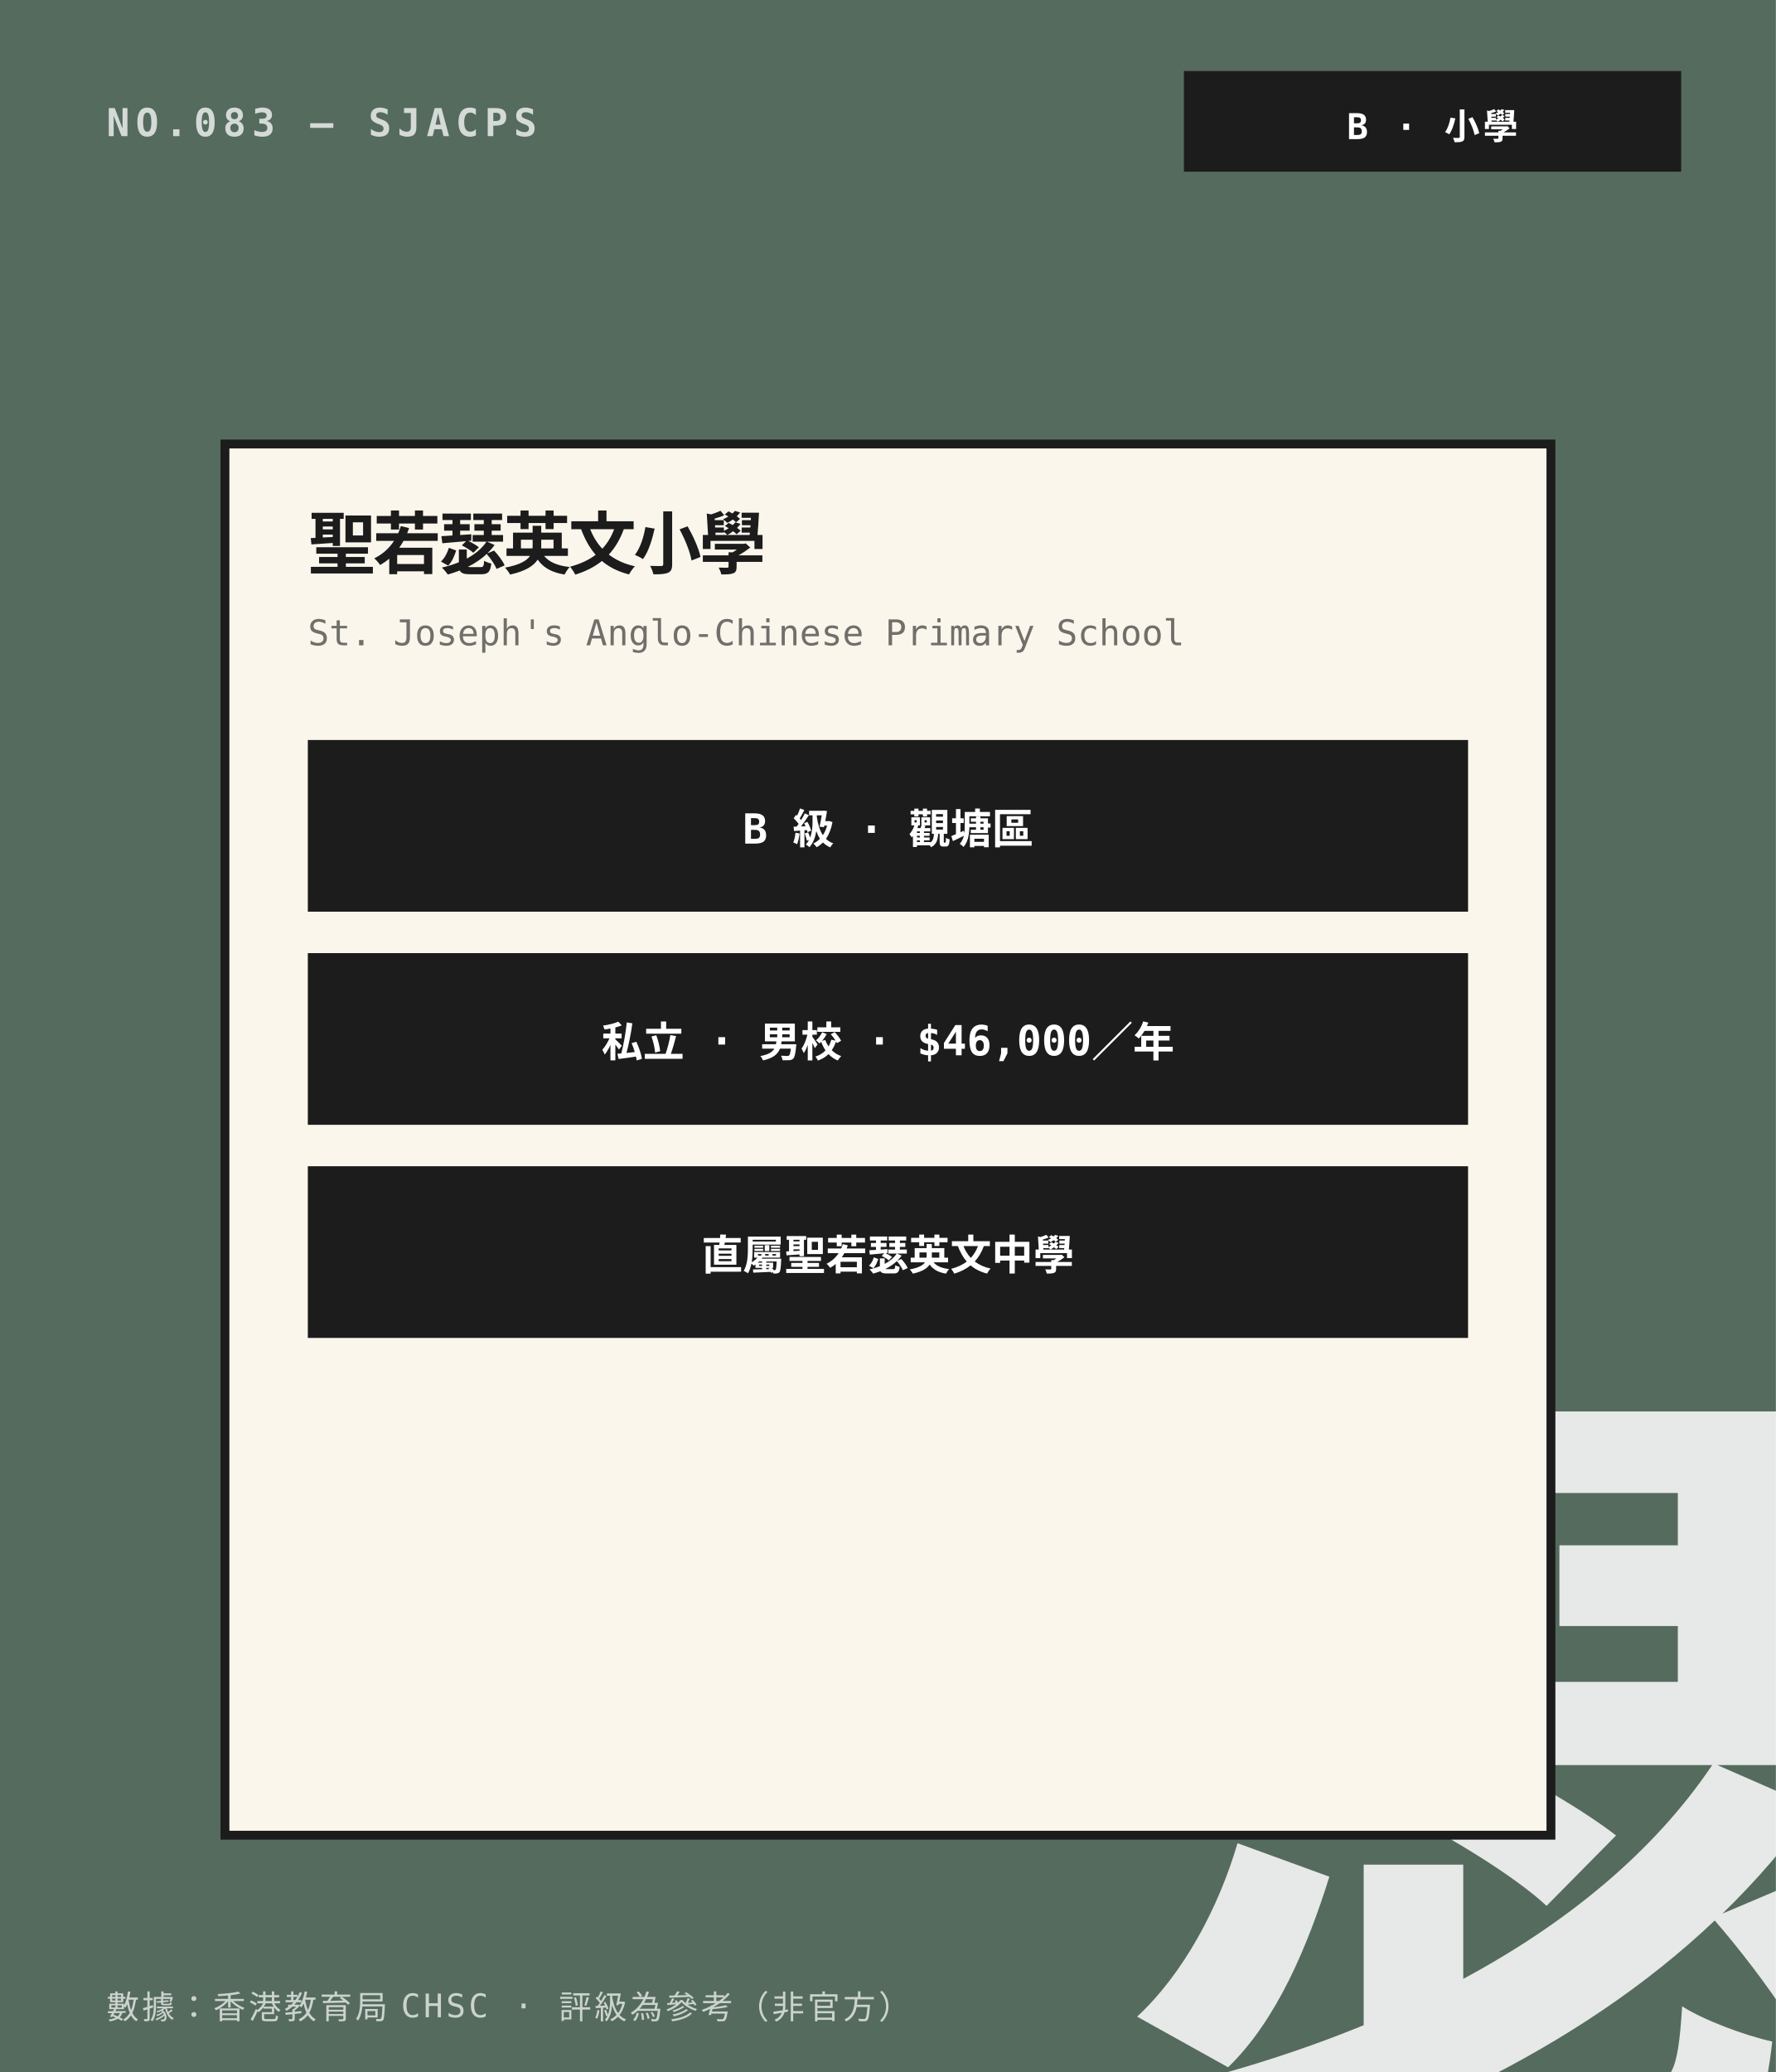
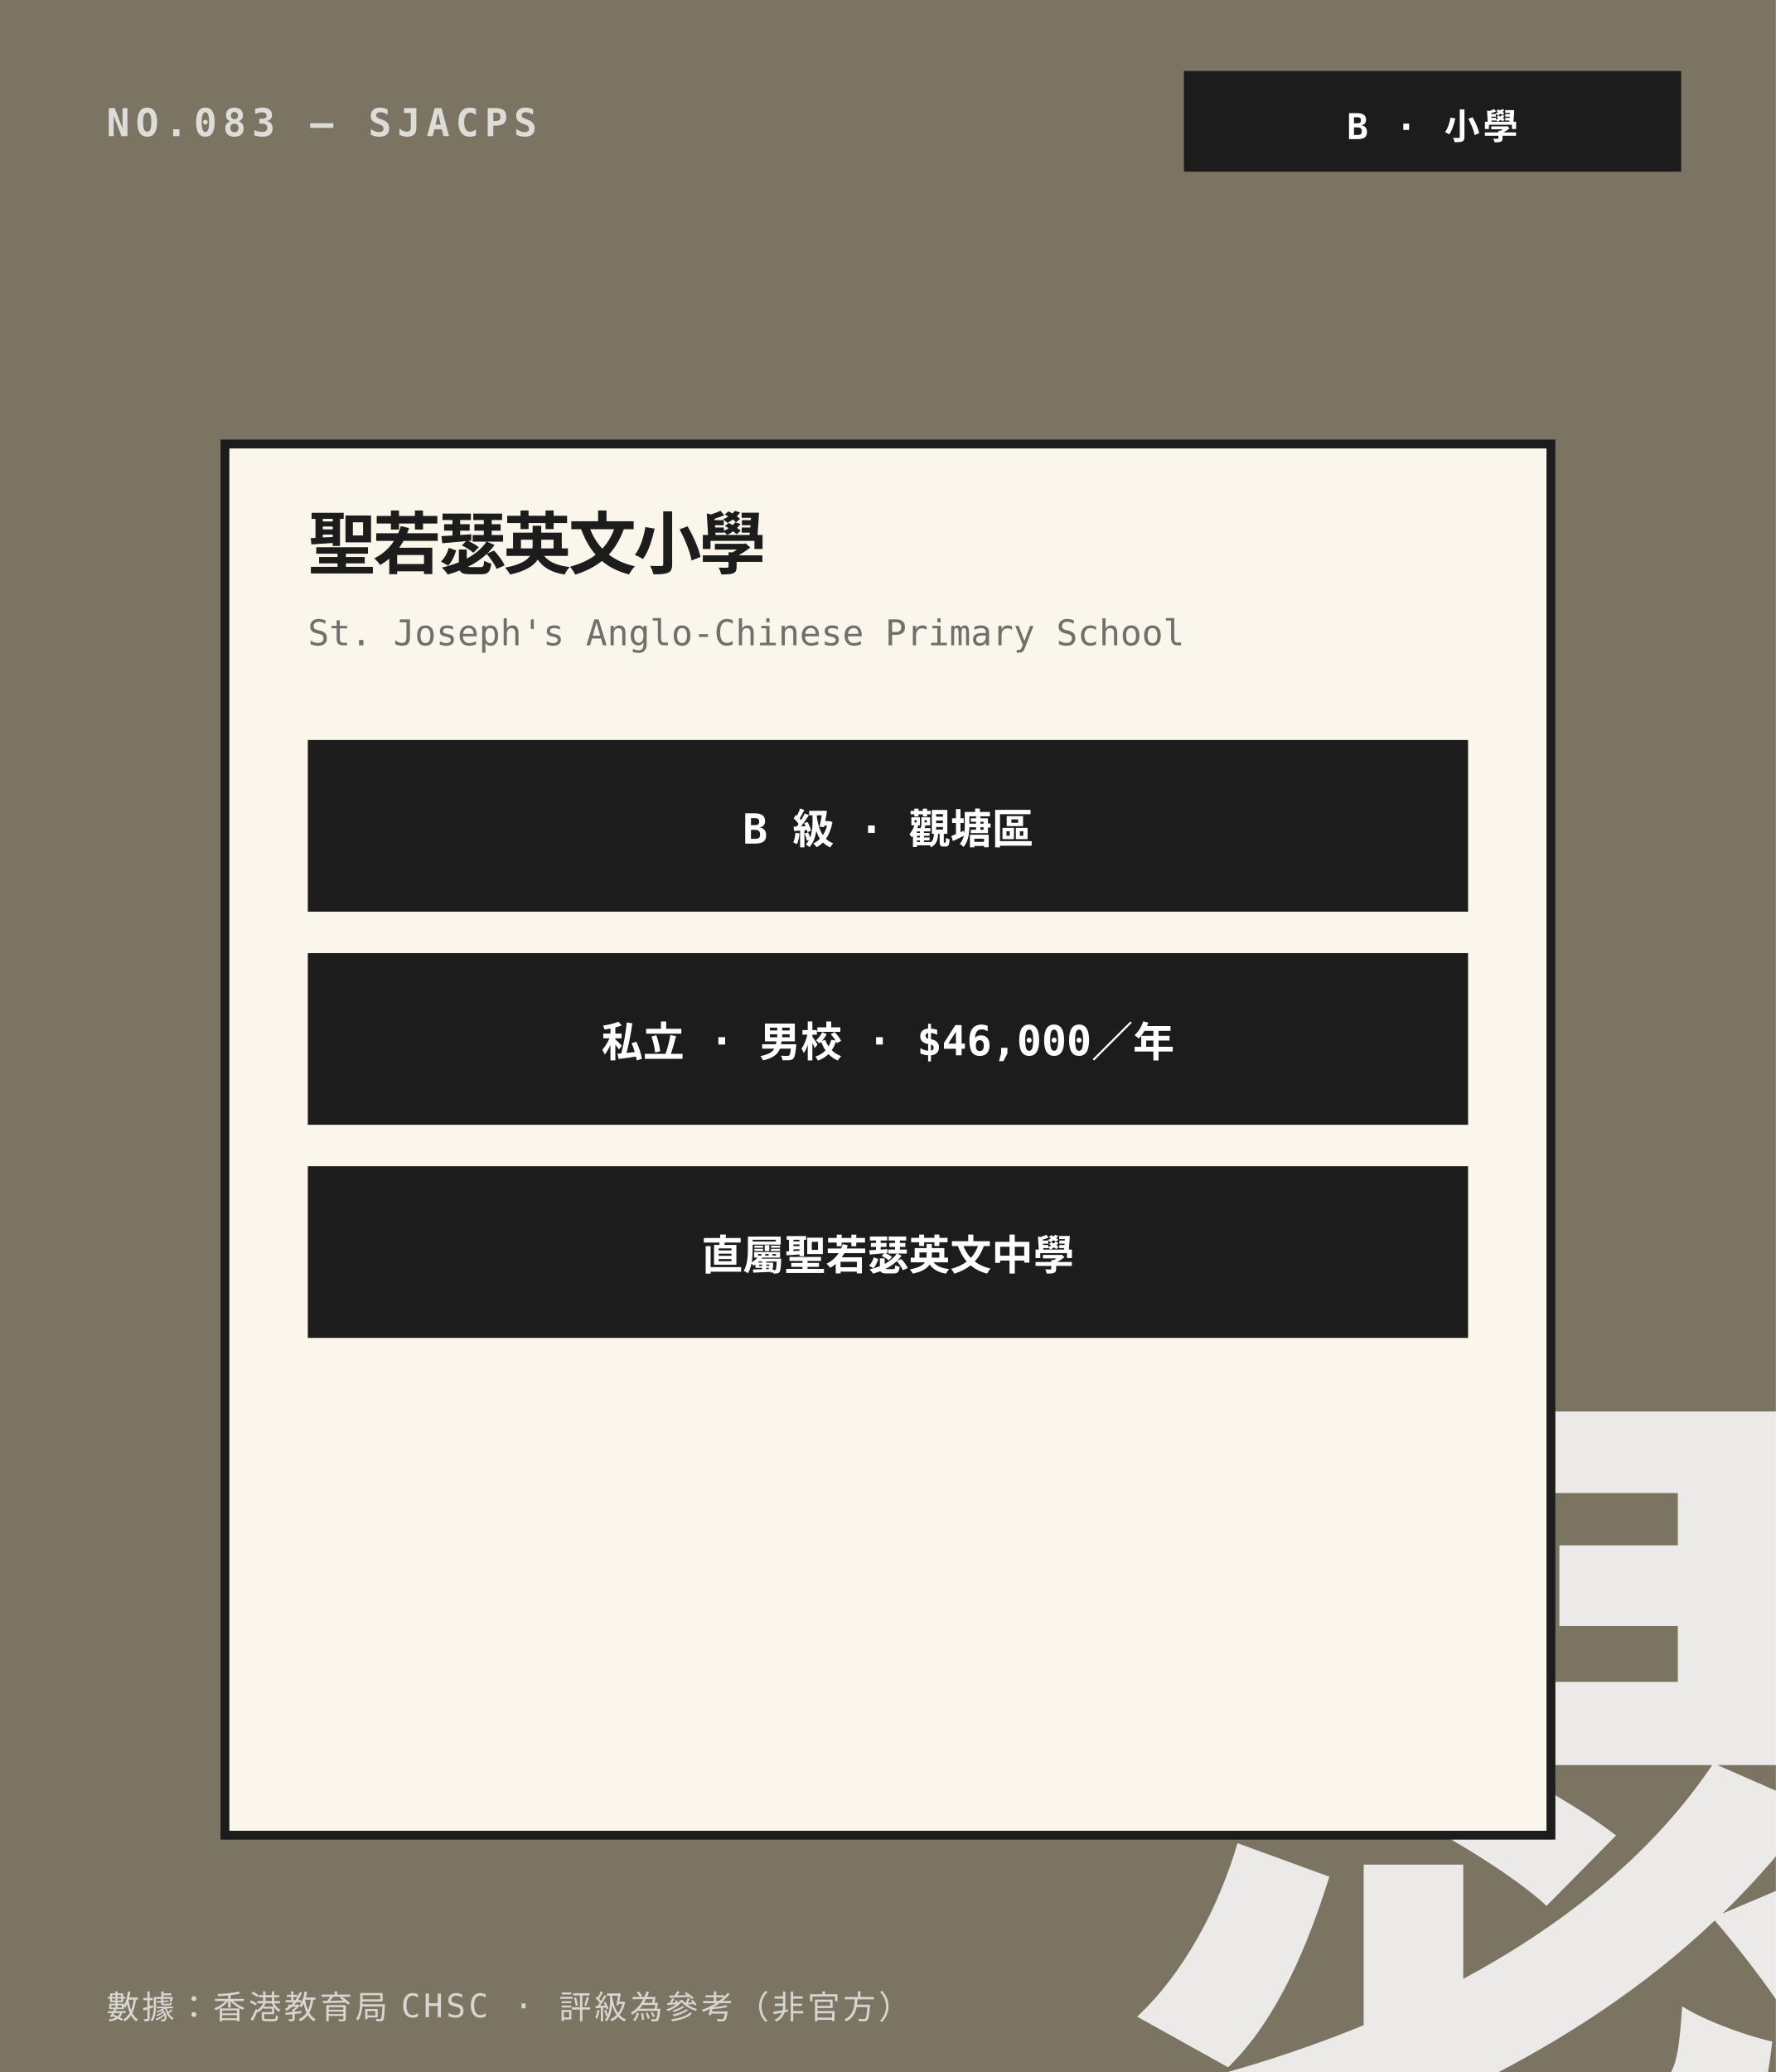
<svg xmlns="http://www.w3.org/2000/svg" width="600" height="700" viewBox="0 0 600 700">
-   <rect width="600" height="700" fill="#556B5E" />
+   <rect width="600" height="700" fill="#7C7462" />
  <rect x="400" y="24" width="168" height="34" fill="#1C1C1C" />
  <text x="484" y="47" text-anchor="middle" font-family="ui-monospace, Menlo, monospace" font-size="12" font-weight="800" fill="#FFFFFF" letter-spacing="1">B · 小學</text>
  <text x="372" y="710" font-family="Georgia, 'Times New Roman', serif" font-size="290" font-weight="800" fill="rgba(255,255,255,.85)" letter-spacing="-16">瑟</text>
  <text x="36" y="46" font-family="ui-monospace, Menlo, monospace" font-size="13" font-weight="600" fill="rgba(255,255,255,.75)" letter-spacing="2">NO.083 — SJACPS</text>
  <rect x="76" y="150" width="448" height="470" fill="#FBF6EC" stroke="#1C1C1C" stroke-width="3" />
  <text x="104" y="192" font-family="Georgia, 'Times New Roman', serif" font-size="23" font-weight="800" fill="#1C1C1C" letter-spacing="-1">聖若瑟英文小學</text>
  <text x="104" y="218" font-family="ui-monospace, Menlo, monospace" font-size="12" fill="rgba(28,28,28,.62)">St. Joseph's Anglo-Chinese Primary School</text>
  <rect x="104" y="250" width="392" height="58" fill="#1C1C1C" />
  <text x="300" y="285" text-anchor="middle" font-family="ui-monospace, Menlo, monospace" font-size="14" font-weight="800" fill="#FFFFFF">B 級 · 觀塘區</text>
  <rect x="104" y="322" width="392" height="58" fill="#1C1C1C" />
  <text x="300" y="357" text-anchor="middle" font-family="ui-monospace, Menlo, monospace" font-size="14" font-weight="800" fill="#FFFFFF">私立 · 男校 · $46,000／年</text>
  <rect x="104" y="394" width="392" height="58" fill="#1C1C1C" />
  <text x="300" y="429" text-anchor="middle" font-family="ui-monospace, Menlo, monospace" font-size="14" font-weight="800" fill="#FFFFFF">直屬聖若瑟英文中學</text>
  <text x="36" y="682" font-family="ui-monospace, Menlo, monospace" font-size="11" fill="rgba(255,255,255,.7)" letter-spacing="1">數據：香港教育局 CHSC · 評級為參考（非官方）</text>
</svg>
